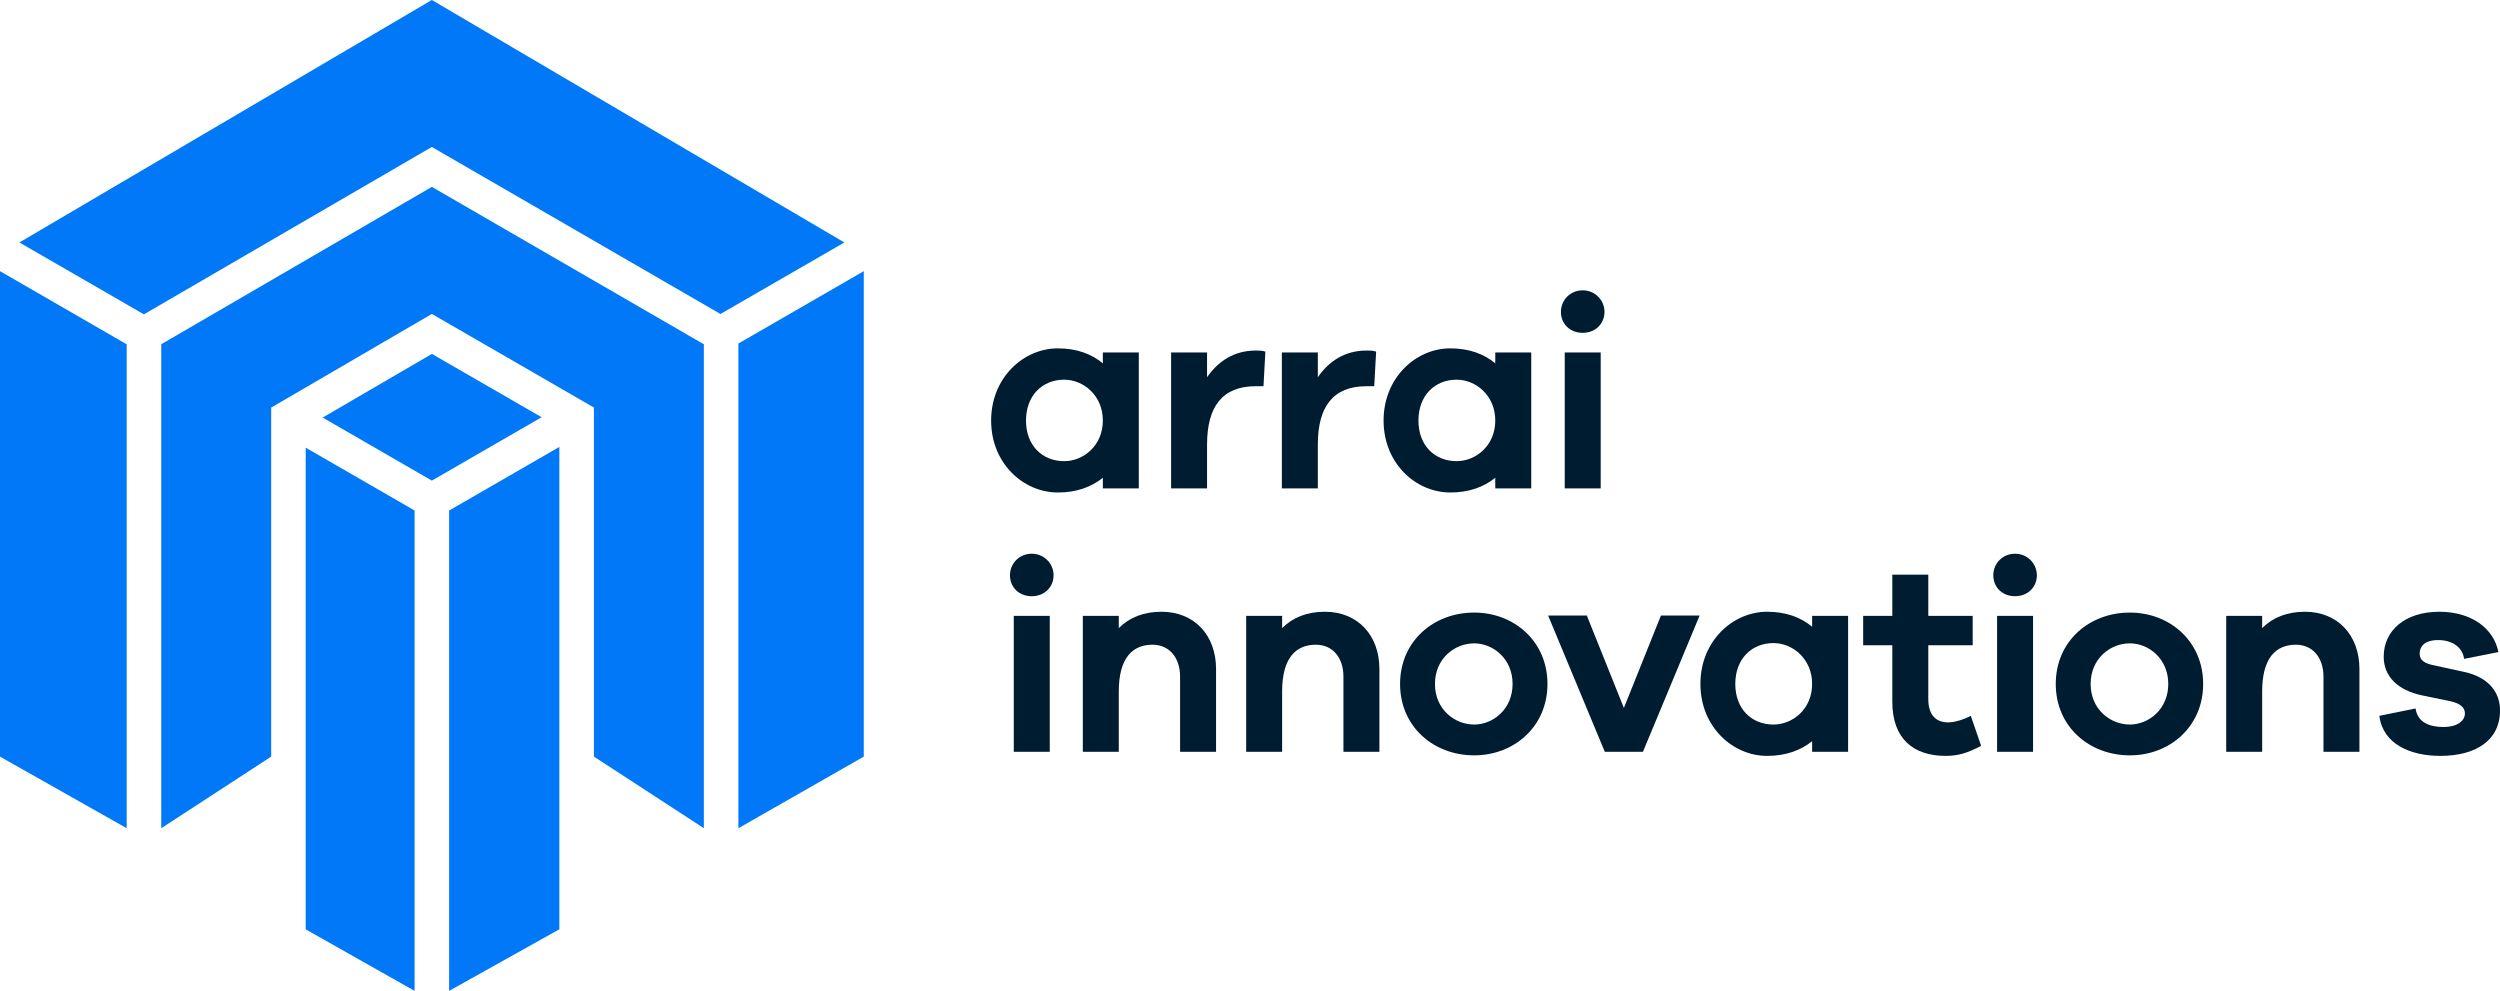
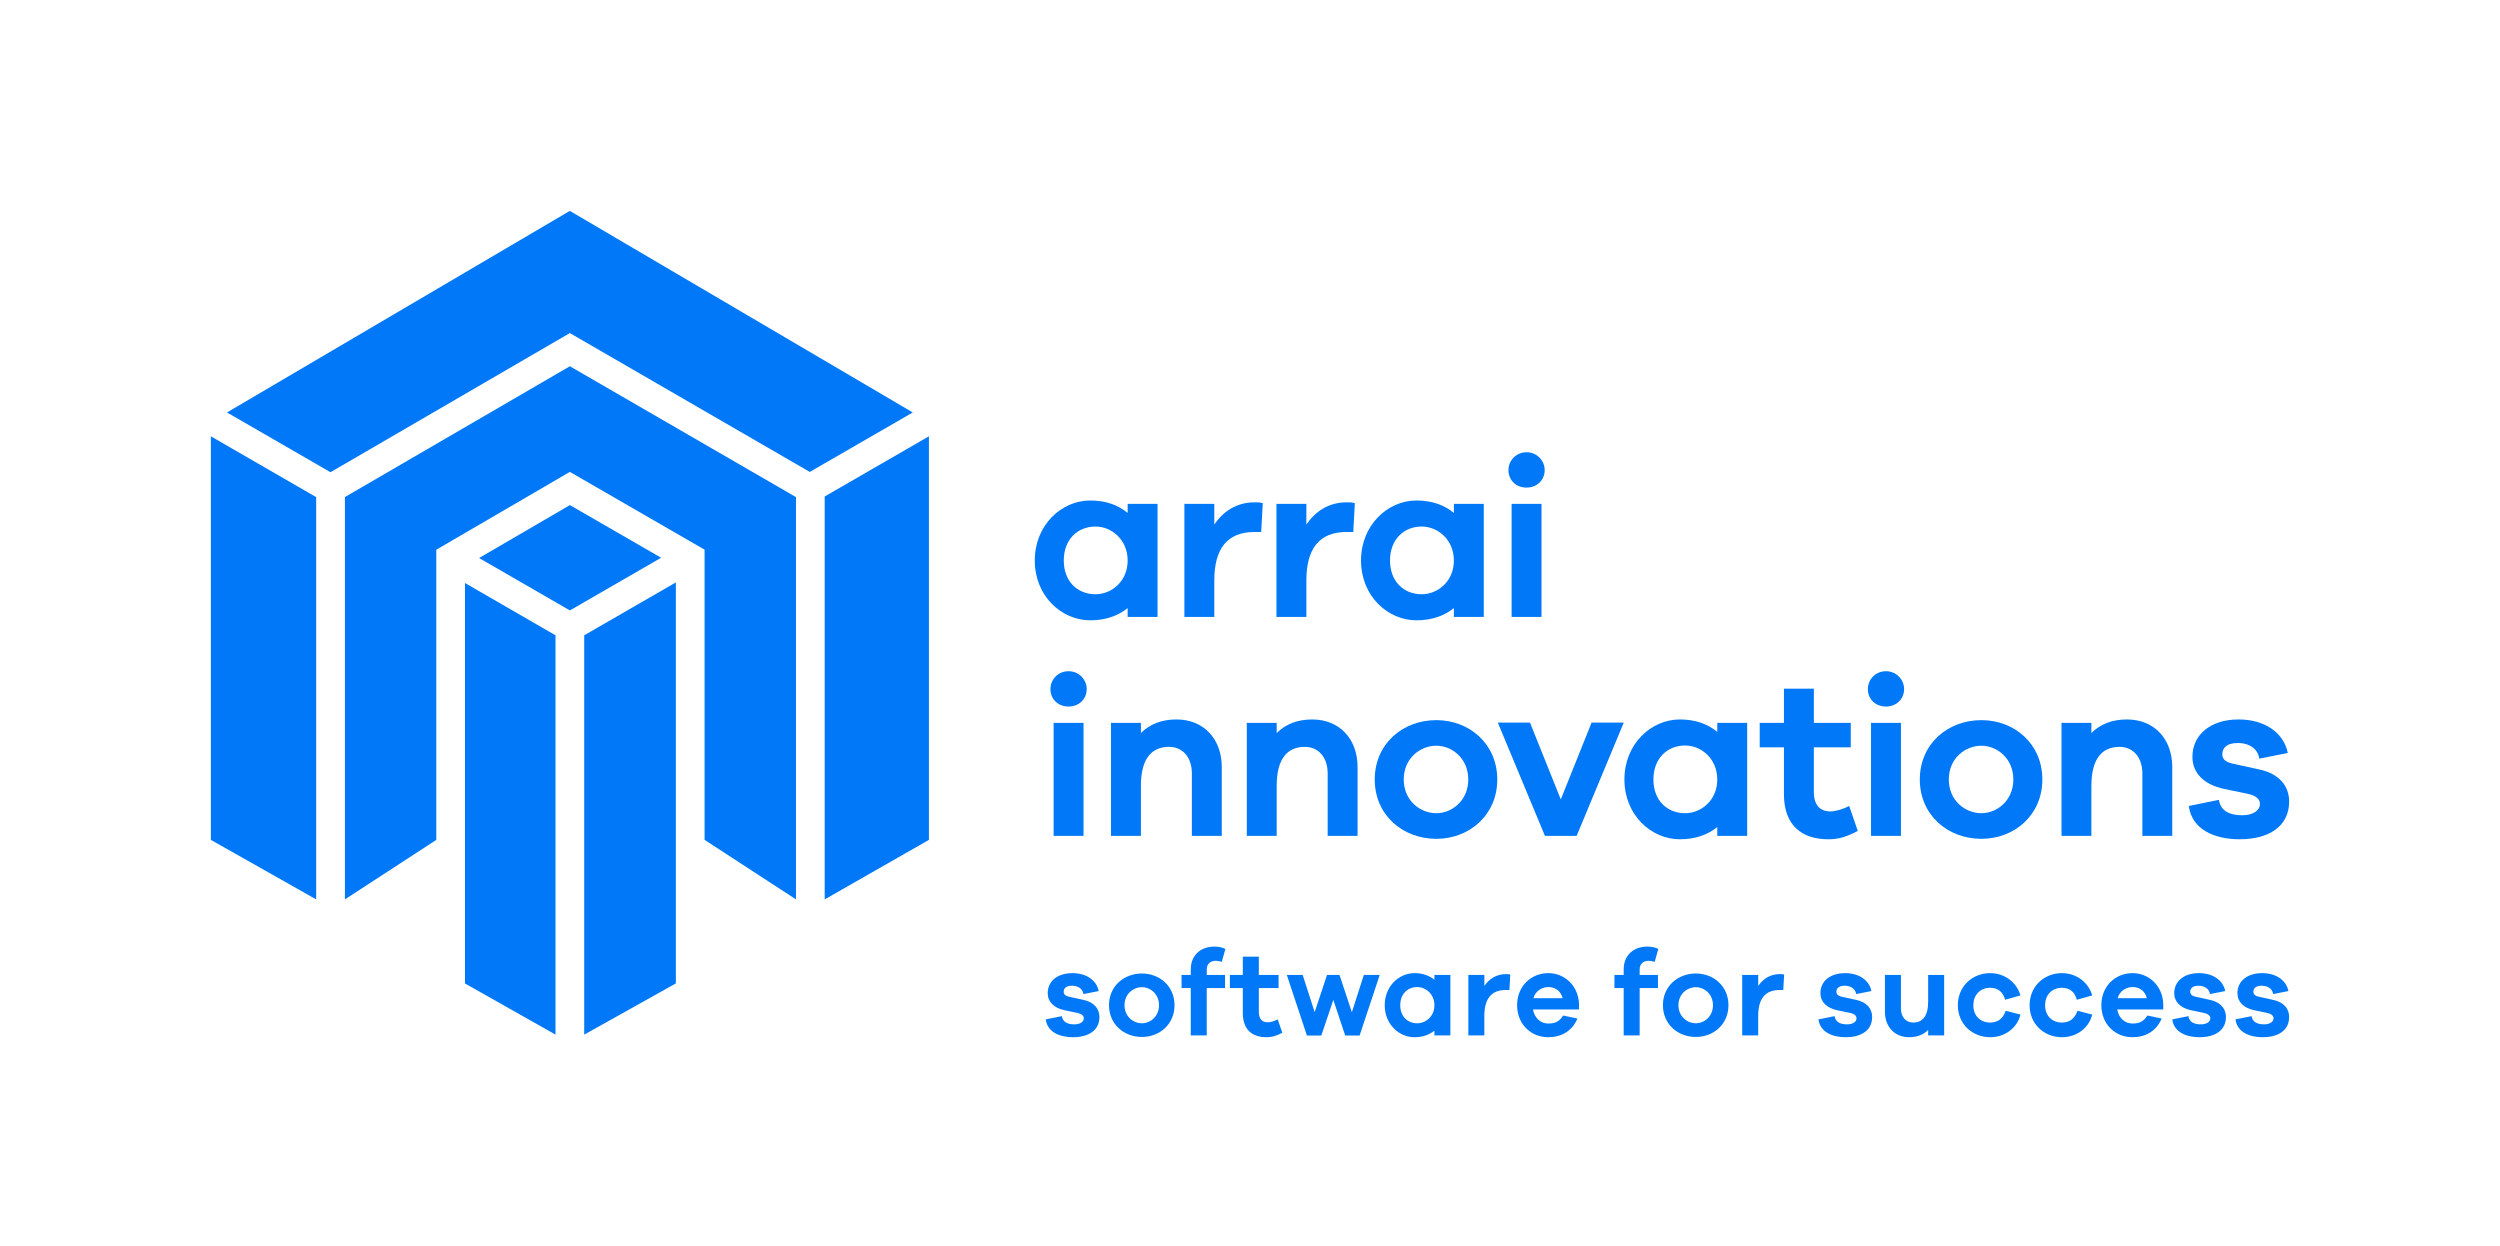
- <svg xmlns="http://www.w3.org/2000/svg" xml:space="preserve" height="135.88" viewBox="0 0 342.819 135.879" width="342.82" version="1.1">
-   <g transform="matrix(1.25 0 0 -1.25 -34.782 170.66)">
+ <svg xmlns="http://www.w3.org/2000/svg" xml:space="preserve" height="205.45" viewBox="0 0 412.388 205.45" width="412.39" version="1.1">
+   <g transform="matrix(1.25,0,0,-1.25,0,205.45)">
    <g transform="scale(.1)">
      <g fill="#0078f7">
        <path d="m872.42 907.56-120.36 69.496-119.84-69.848 119.8-69.16 120.4 69.512" />
        <path d="m613.62 345.76 119.45-67.5v526.96l-119.45 68.972v-528.43" />
        <path d="m770.96 805.22v-526.96l120.92 67.597v529.17l-120.92-69.808" />
        <path d="m751.97 1365.3-452.44-266 136.59-78.86 315.86 183.63 316.63-183.24 135.92 78.47-452.55 266" />
        <path d="m1088.3 988.42v-531.71l137.53 78.551v532.56l-137.53-79.402" />
        <path d="m1050.4 456.71v530.88l-298.4 172.68-296.84-172.61v-530.94l120.59 78.539v382.9l176.25 102.72 177.79-102.66v-382.94l120.61-78.539" />
        <path d="m278.26 535.25 138.98-78.539v530.85l-138.98 80.257v-532.57" />
      </g>
-       <g fill="#001c30">
+       <g fill="#0078f7">
        <path d="m2080.6 540.54h-41.83l-62.18 149.47h42.45l40.65-101.35 40.65 101.35h42.44l-62.18-149.47" />
        <path d="m2266.2 614.97c0 27.5-21.24 44.832-42.44 44.832-23.92 0-41.85-17.332-41.85-44.832 0-27.489 17.93-44.528 41.85-44.528 21.2 0 42.44 17.039 42.44 44.528m39.45-74.43h-39.45v11.652c-12.56-10.152-29-16.14-49.32-16.14-37.97 0-73.23 31.98-73.23 78.918 0 46.922 35.26 79.207 73.23 79.207 20.32 0 36.76-5.977 49.32-16.446v11.961h39.45v-149.15" />
        <path d="m2451.6 547.12c-15.53-8.359-26.29-11.07-38.84-11.07-35.29 0-58.6 18.551-58.6 59.488v61.879h-31.97v32.273h31.97v45.137h39.47v-45.137h48.71v-32.273h-48.71v-58.887c0-17.941 8.65-25.711 21.82-25.711 6.85 0 17.02 3 24.81 7.192l11.34-32.891" />
        <path d="m2469.1 689.69h39.45v-149.16h-39.45v149.16zm43.64 44.543c0-13.164-10.16-23.015-23.91-23.015-14.04 0-23.91 9.851-23.91 23.015 0 12.559 9.87 23.606 23.91 23.606 13.75 0 23.91-11.047 23.91-23.606" />
        <path d="m2656.9 614.97c0 27.801-21.52 44.539-42.14 44.539-21.54 0-43.03-16.738-43.03-44.539 0-27.797 21.49-44.52 43.03-44.52 20.62 0 42.14 16.723 42.14 44.52m38.27 0c0-46.93-36.76-78.321-80.41-78.321-44.53 0-81.29 31.391-81.29 78.321 0 46.929 36.76 78.308 81.29 78.308 43.65 0 80.41-31.379 80.41-78.308" />
        <path d="m2866.6 631.41v-90.859h-39.44v82.488c0 20.922-11.97 34.977-30.21 34.977-22.41 0-37.06-14.957-37.06-51.414v-66.051h-39.44v149.14h39.44v-13.445c11.67 11.649 27.22 17.93 46.93 17.93 35.88 0 59.78-25.703 59.78-62.766" />
        <path d="m2928.2 588.07c2.08-15.242 15.24-20.332 30.8-20.332 14.63 0 23.31 6.582 23.31 14.953 0 5.379-3.6 10.75-16.45 13.45l-30.5 6.281c-26.88 5.668-42.13 20.918-42.13 42.437 0 28.7 23.32 49.317 60.98 49.317 35.25 0 59.79-18.223 64.85-44.238l-37.64-7.469c-1.51 11.953-11.98 20.625-28.41 20.625-15.84 0-20.32-7.778-20.32-14.653 0-4.773 1.78-9.863 13.43-12.55l35.59-7.77c26.32-5.68 39.15-22.121 39.15-42.141 0-32.89-26.6-49.921-65.46-49.921-32.87 0-63.07 12.851-66.95 43.941l39.75 8.07" />
        <path d="m1488.1 903.92c0 27.5-21.24 44.84-42.44 44.84-23.92 0-41.85-17.34-41.85-44.84 0-27.492 17.93-44.527 41.85-44.527 21.2 0 42.44 17.035 42.44 44.527m39.45-74.422h-39.45v11.652c-12.56-10.16-29-16.14-49.31-16.14-37.97 0-73.24 31.98-73.24 78.91s35.27 79.207 73.24 79.207c20.31 0 36.75-5.977 49.31-16.441v11.957h39.45v-149.14" />
        <path d="m1666.4 979.55-2.08-37.965h-8.69c-36.47 0-53.2-22.418-53.2-63.969v-48.121h-39.45v149.14h39.45v-27.188c11.97 17.328 29.31 29.289 53.52 29.289 3.86 0 6.87 0 10.45-1.187" />
        <path d="m1787.9 979.55-2.08-37.965h-8.69c-36.47 0-53.19-22.418-53.19-63.969v-48.121h-39.46v149.14h39.46v-27.188c11.96 17.328 29.3 29.289 53.51 29.289 3.87 0 6.87 0 10.45-1.187" />
        <path d="m1918.6 903.92c0 27.5-21.24 44.84-42.44 44.84-23.9 0-41.84-17.34-41.84-44.84 0-27.492 17.94-44.527 41.84-44.527 21.2 0 42.44 17.035 42.44 44.527m39.46-74.422h-39.46v11.652c-12.54-10.16-28.98-16.14-49.3-16.14-37.97 0-73.23 31.98-73.23 78.91s35.26 79.207 73.23 79.207c20.32 0 36.76-5.977 49.3-16.441v11.957h39.46v-149.14" />
        <path d="m1994.8 978.65h39.45v-149.15h-39.45v149.15zm43.63 44.528c0-13.16-10.17-23.02-23.9-23.02-14.04 0-23.91 9.86-23.91 23.02 0 12.56 9.87 23.61 23.91 23.61 13.73 0 23.9-11.05 23.9-23.61" />
        <path d="m1390.4 689.69h39.47v-149.16h-39.47v149.16zm43.65 44.543c0-13.164-10.16-23.015-23.91-23.015-14.05 0-23.93 9.851-23.93 23.015 0 12.559 9.88 23.606 23.93 23.606 13.75 0 23.91-11.047 23.91-23.606" />
        <path d="m1612.3 631.41v-90.859h-39.47v82.488c0 20.922-11.95 34.977-30.18 34.977-22.42 0-37.07-14.957-37.07-51.414v-66.051h-39.44v149.14h39.44v-13.445c11.66 11.649 27.21 17.93 46.94 17.93 35.87 0 59.78-25.703 59.78-62.766" />
        <path d="m1791.5 631.41v-90.859h-39.47v82.488c0 20.922-11.94 34.977-30.19 34.977-22.41 0-37.07-14.957-37.07-51.414v-66.051h-39.43v149.14h39.43v-13.445c11.67 11.649 27.21 17.93 46.95 17.93 35.87 0 59.78-25.703 59.78-62.766" />
        <path d="m1937.6 614.97c0 27.801-21.5 44.539-42.13 44.539-21.52 0-43.04-16.738-43.04-44.539 0-27.797 21.52-44.52 43.04-44.52 20.63 0 42.13 16.723 42.13 44.52m38.26 0c0-46.93-36.76-78.321-80.39-78.321-44.54 0-81.3 31.391-81.3 78.321 0 46.929 36.76 78.308 81.3 78.308 43.63 0 80.39-31.379 80.39-78.308" />
      </g>
+       <g fill="#0078f7">
+         <path d="m1401.3 302.65c1.11-8.128 8.13-10.847 16.45-10.847 7.84 0 12.48 3.5 12.48 7.98 0 2.867-1.92 5.75-8.8 7.199l-16.3 3.372c-14.4 3.019-22.53 11.179-22.53 22.679 0 15.34 12.46 26.367 32.61 26.367 18.85 0 31.96-9.738 34.68-23.636l-20.15-4c-0.8 6.379-6.4 11.019-15.18 11.019-8.47 0-10.88-4.152-10.88-7.832 0-2.558 0.96-5.289 7.2-6.711l19.01-4.16c14.09-3.039 20.96-11.816 20.96-22.539 0-17.59-14.22-26.699-35.02-26.699-17.59 0-33.72 6.879-35.79 23.519l21.26 4.289" />
+         <path d="m1529.5 317.06c0 14.863-11.5 23.8-22.54 23.8-11.5 0-23.02-8.937-23.02-23.8 0-14.879 11.52-23.829 23.02-23.829 11.04 0 22.54 8.95 22.54 23.829zm20.46 0c0-25.098-19.66-41.887-43-41.887-23.82 0-43.48 16.789-43.48 41.887 0 25.089 19.66 41.871 43.48 41.871 23.34 0 43-16.782 43-41.871" />
+         <path d="m1616.6 357.02v-17.282h-24.14v-62.5h-21.09v62.5h-12.17v17.282h12.17v7.191c0 18.711 12.78 30.211 31.47 30.211 5.13 0 9.77-0.961 14.24-3.043l-4.79-17.109c-2.9 0.96-5.77 1.449-8 1.449-6.86 0-11.83-4-11.83-11.508v-7.191h24.14" />
+         <path d="m1692.2 280.77c-8.32-4.489-14.06-5.93-20.77-5.93-18.87 0-31.35 9.91-31.35 31.832v33.066h-17.09v17.282h17.09v24.14h21.11v-24.14h26.06v-17.282h-26.06v-31.488c0-9.582 4.64-13.73 11.68-13.73 3.68 0 9.09 1.582 13.26 3.839l6.07-17.589" />
+         <path d="m1794.2 277.09h-19.01l-15.67 46.988-15.83-46.988h-19.03l-26.52 79.93h20.92l15.83-49.079 16.31 49.079h16.46l16.31-49.239 15.83 49.239h20.94l-26.54-79.93" />
+         <path d="m1892.9 317.06c0 14.703-11.37 23.972-22.71 23.972-12.8 0-22.38-9.269-22.38-23.972 0-14.719 9.58-23.829 22.38-23.829 11.34 0 22.71 9.11 22.71 23.829zm21.08-39.821h-21.08v6.242c-6.73-5.441-15.52-8.64-26.39-8.64-20.31 0-39.17 17.121-39.17 42.219 0 25.089 18.86 42.339 39.17 42.339 10.87 0 19.66-3.179 26.39-8.777v6.399h21.08v-79.782" />
+         <path d="m1993 357.49-1.11-20.308h-4.64c-19.51 0-28.44-11.969-28.44-34.2v-25.742h-21.11v79.782h21.11v-14.551c6.4 9.261 15.66 15.66 28.59 15.66 2.1 0 3.68 0 5.6-0.641" />
+         <path d="m2023.6 326.32h38.55c-2.73 10.239-10.39 14.711-18.86 14.711-8.01 0-17.12-4.812-19.69-14.711zm60.12-14.859h-60.74c2.08-11.52 10.23-18.539 19.97-18.539 6.24 0 14.07 0.797 19.81 10.527l18.89-3.98c-7.05-16.629-21.27-24.629-38.7-24.629-22.53 0-40.92 17.121-40.92 42.219 0 25.089 18.39 42.339 41.26 42.339 21.24 0 39.63-16.449 40.43-40.738v-7.199" />
+         <path d="m2187.9 357.02v-17.282h-24.14v-62.5h-21.08v62.5h-12.18v17.282h12.18v7.191c0 18.711 12.76 30.211 31.46 30.211 5.13 0 9.77-0.961 14.25-3.043l-4.8-17.109c-2.9 0.96-5.77 1.449-7.99 1.449-6.87 0-11.84-4-11.84-11.508v-7.191h24.14" />
+         <path d="m2260.5 317.06c0 14.863-11.51 23.8-22.54 23.8-11.5 0-23.02-8.937-23.02-23.8 0-14.879 11.52-23.829 23.02-23.829 11.03 0 22.54 8.95 22.54 23.829zm20.46 0c0-25.098-19.66-41.887-43-41.887-23.82 0-43.49 16.789-43.49 41.887 0 25.089 19.67 41.871 43.49 41.871 23.34 0 43-16.782 43-41.871" />
+         <path d="m2354.4 357.49-1.13-20.308h-4.64c-19.5 0-28.44-11.969-28.44-34.2v-25.742h-21.11v79.782h21.11v-14.551c6.4 9.261 15.67 15.66 28.6 15.66 2.09 0 3.67 0 5.61-0.641" />
+         <path d="m2421 302.65c1.12-8.128 8.14-10.847 16.45-10.847 7.85 0 12.48 3.5 12.48 7.98 0 2.867-1.91 5.75-8.8 7.199l-16.3 3.372c-14.39 3.019-22.53 11.179-22.53 22.679 0 15.34 12.46 26.367 32.61 26.367 18.86 0 31.96-9.738 34.68-23.636l-20.15-4c-0.8 6.379-6.39 11.019-15.17 11.019-8.47 0-10.88-4.152-10.88-7.832 0-2.558 0.95-5.289 7.19-6.711l19.02-4.16c14.09-3.039 20.96-11.816 20.96-22.539 0-17.59-14.23-26.699-35.02-26.699-17.59 0-33.72 6.879-35.8 23.519l21.26 4.289" />
+         <path d="m2565.6 277.24h-21.11v7.203c-6.24-6.242-14.53-9.601-25.1-9.601-19.17 0-31.96 13.75-31.96 33.582v48.598h21.09v-44.129c0-11.192 6.39-18.7 16.16-18.7 11.99 0 19.81 7.989 19.81 27.5v35.329h21.11v-79.782" />
+         <path d="m2646.8 309.69 19.5-4.941c-4.48-18.23-20.93-29.91-39.96-29.91-23.34 0-42.69 17.121-42.69 42.219 0 25.089 19.35 42.339 42.69 42.339 18.54 0 34.68-11.5 39.96-29.386l-20.3-5.76c-2.88 11.199-10.39 15.82-19.66 15.82-13.26 0-22.23-9.441-22.23-23.011 0-13.758 8.97-22.868 22.23-22.868 9.27 0 16.78 4.477 20.46 15.5" />
+         <path d="m2741.5 309.69 19.51-4.941c-4.49-18.23-20.93-29.91-39.97-29.91-23.33 0-42.68 17.121-42.68 42.219 0 25.089 19.35 42.339 42.68 42.339 18.54 0 34.68-11.5 39.97-29.386l-20.31-5.762c-2.88 11.199-10.39 15.82-19.66 15.82-13.27 0-22.22-9.441-22.22-23.011 0-13.758 8.95-22.868 22.22-22.868 9.27 0 16.78 4.477 20.46 15.5" />
+         <path d="m2794.6 326.32h38.53c-2.71 10.239-10.38 14.711-18.87 14.711-7.98 0-17.1-4.812-19.66-14.711zm60.12-14.859h-60.75c2.07-11.52 10.24-18.539 19.97-18.539 6.25 0 14.07 0.797 19.82 10.527l18.88-3.98c-7.04-16.629-21.26-24.629-38.7-24.629-22.52 0-40.91 17.121-40.91 42.219 0 25.089 18.39 42.339 41.23 42.339 21.27 0 39.65-16.449 40.46-40.738v-7.199" />
+         <path d="m2887.9 302.65c1.12-8.128 8.14-10.847 16.45-10.847 7.85 0 12.49 3.5 12.49 7.98 0 2.867-1.92 5.75-8.81 7.199l-16.29 3.372c-14.4 3.019-22.53 11.179-22.53 22.679 0 15.34 12.45 26.367 32.61 26.367 18.85 0 31.96-9.738 34.67-23.636l-20.14-4c-0.8 6.379-6.4 11.019-15.19 11.019-8.47 0-10.87-4.152-10.87-7.832 0-2.558 0.96-5.289 7.2-6.711l19.01-4.16c14.09-3.039 20.95-11.816 20.95-22.539 0-17.59-14.22-26.699-35.01-26.699-17.59 0-33.73 6.879-35.8 23.519l21.26 4.289" />
+         <path d="m2971.3 302.65c1.11-8.128 8.13-10.847 16.45-10.847 7.85 0 12.49 3.5 12.49 7.98 0 2.867-1.93 5.75-8.81 7.199l-16.29 3.372c-14.41 3.019-22.54 11.179-22.54 22.679 0 15.34 12.46 26.367 32.61 26.367 18.85 0 31.96-9.738 34.68-23.636l-20.15-4c-0.8 6.379-6.4 11.019-15.18 11.019-8.47 0-10.88-4.152-10.88-7.832 0-2.558 0.96-5.289 7.21-6.711l19-4.16c14.1-3.039 20.96-11.816 20.96-22.539 0-17.59-14.22-26.699-35.02-26.699-17.59 0-33.72 6.879-35.79 23.519l21.26 4.289" />
+       </g>
    </g>
  </g>
</svg>
